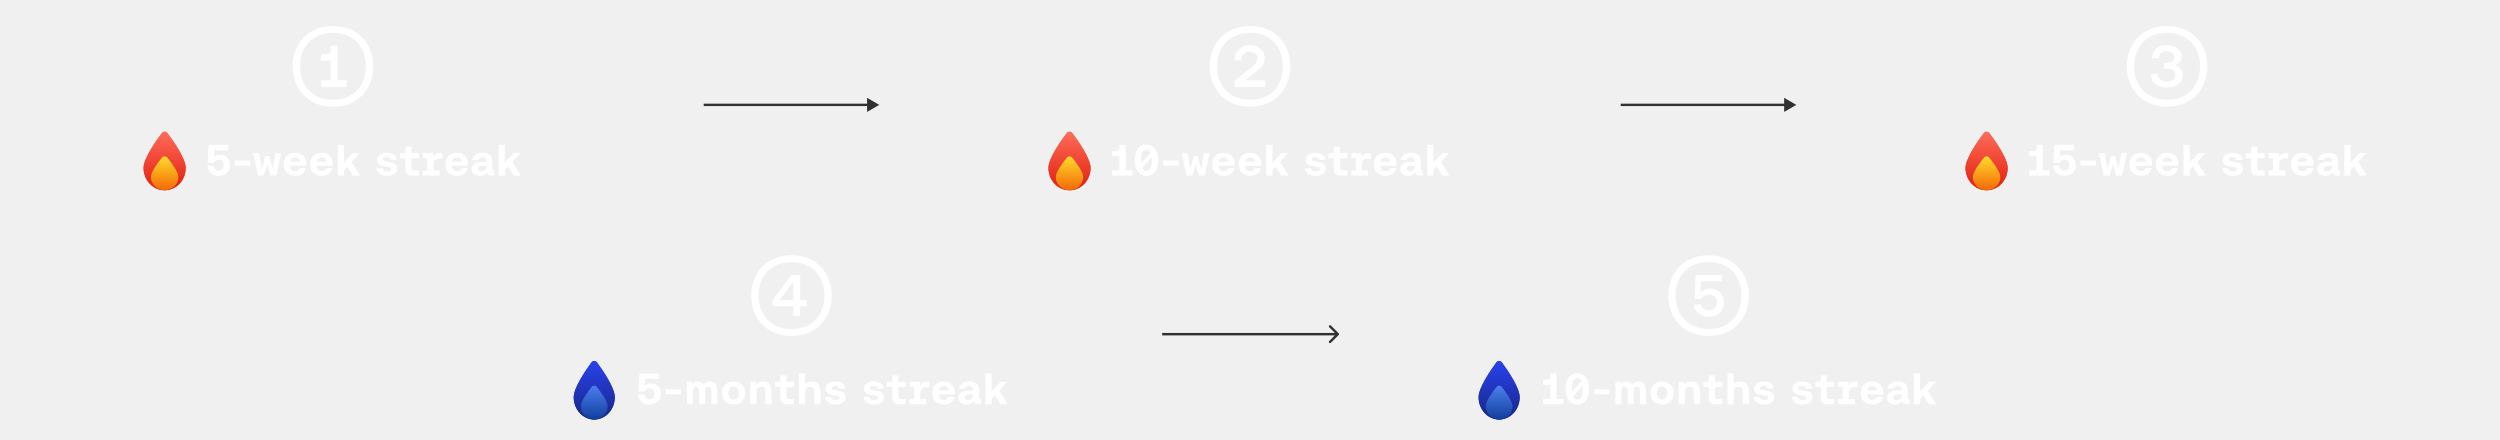
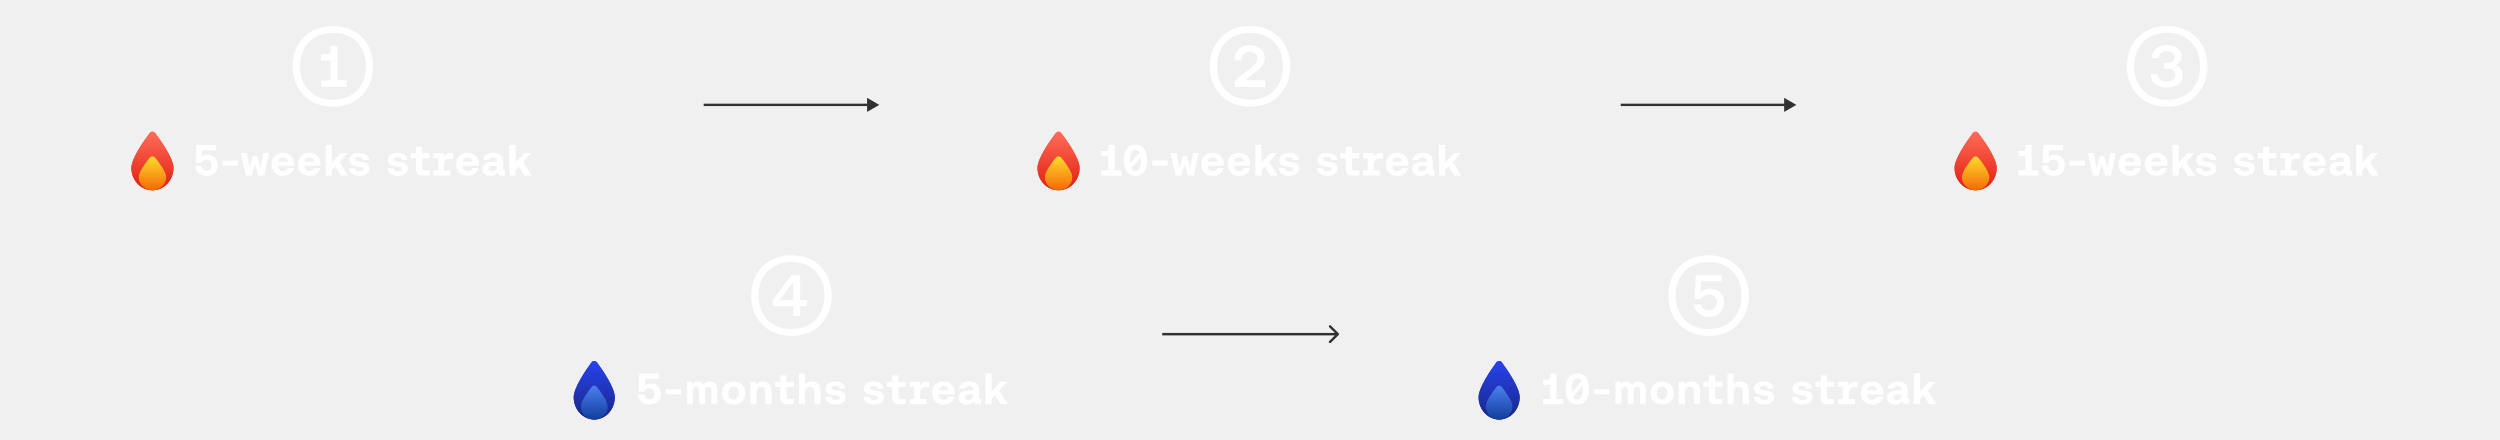
<svg xmlns="http://www.w3.org/2000/svg" width="1025" height="180" viewBox="0 0 1025 180" fill="none">
  <path d="M136.558 43.752C126.31 43.752 119.982 36.472 119.982 27.176C119.982 17.88 126.31 10.656 136.558 10.656C146.694 10.656 153.022 17.88 153.022 27.176C153.022 36.528 146.694 43.752 136.558 43.752ZM136.558 40.896C144.846 40.896 149.998 35.296 149.998 27.176C149.998 19.056 144.846 13.456 136.558 13.456C128.214 13.456 123.006 19.112 123.006 27.176C123.006 35.24 128.214 40.896 136.558 40.896ZM142.102 35.632H131.63V32.944H135.494V24.6C135.326 24.768 135.046 24.88 134.654 24.88H131.574V22.192H134.318C135.102 22.192 135.55 21.632 135.55 20.904V18.776H138.35V32.888H142.102V35.632Z" fill="white" />
-   <path d="M76.139 68.843C76.139 73.9 72.271 78 67.499 78C62.728 78 58.859 73.9 58.859 68.843C58.859 64.941 64.003 57.684 66.353 54.572C66.929 53.809 68.07 53.809 68.646 54.572C70.996 57.684 76.139 64.941 76.139 68.843Z" fill="url(#paint0_linear_3106_5105)" />
-   <path d="M76.139 68.843C76.139 73.9 72.271 78 67.499 78C62.728 78 58.859 73.9 58.859 68.843C58.859 64.941 64.003 57.684 66.353 54.572C66.929 53.809 68.07 53.809 68.646 54.572C70.996 57.684 76.139 64.941 76.139 68.843Z" fill="url(#paint1_linear_3106_5105)" />
-   <path d="M73.134 72.614C73.134 75.588 70.611 78 67.499 78C64.387 78 61.865 75.588 61.865 72.614C61.865 70.48 64.763 66.641 66.403 64.64C66.971 63.947 68.028 63.947 68.596 64.64C70.235 66.641 73.134 70.48 73.134 72.614Z" fill="url(#paint2_linear_3106_5105)" />
-   <path d="M90.207 63.414C92.673 63.414 94.329 65.16 94.329 67.734C94.329 70.632 92.223 72.108 89.685 72.108C86.841 72.108 85.095 70.254 84.987 67.95H87.561C87.687 69.084 88.425 69.984 89.703 69.984C90.729 69.984 91.719 69.228 91.719 67.734C91.719 66.402 90.927 65.466 89.685 65.466C89.037 65.466 88.101 65.736 87.669 66.78H85.167L85.527 59.4H93.591V61.578H87.885L87.741 64.332C88.335 63.738 89.145 63.414 90.207 63.414ZM102.562 67.914H96.262V65.844H102.562V67.914ZM108.195 72H105.765L103.803 62.748H106.215L107.349 69.102L108.753 63.954H110.409L111.795 69.102L112.929 62.748H115.269L113.289 72H110.877L109.545 67.302L108.195 72ZM121.169 72.108C118.145 72.108 116.327 70.254 116.327 67.392C116.327 64.512 118.181 62.64 121.007 62.64C123.725 62.64 125.579 64.368 125.597 67.086C125.597 67.32 125.579 67.662 125.525 67.968H118.973V68.076C119.027 69.39 119.855 70.182 121.079 70.182C122.069 70.182 122.753 69.732 122.969 68.868H125.471C125.201 70.668 123.617 72.108 121.169 72.108ZM119.027 66.294H123.059C122.879 65.16 122.123 64.53 121.025 64.53C119.963 64.53 119.171 65.196 119.027 66.294ZM131.997 72.108C128.973 72.108 127.155 70.254 127.155 67.392C127.155 64.512 129.009 62.64 131.835 62.64C134.553 62.64 136.407 64.368 136.425 67.086C136.425 67.32 136.407 67.662 136.353 67.968H129.801V68.076C129.855 69.39 130.683 70.182 131.907 70.182C132.897 70.182 133.581 69.732 133.797 68.868H136.299C136.029 70.668 134.445 72.108 131.997 72.108ZM129.855 66.294H133.887C133.707 65.16 132.951 64.53 131.853 64.53C130.791 64.53 129.999 65.196 129.855 66.294ZM141.025 72H138.487V59.4H141.025V66.672L144.643 62.748H147.505L144.157 66.402L147.649 72H144.697L142.375 68.256L141.025 69.732V72ZM158.755 72.108C156.217 72.108 154.507 70.902 154.417 68.922H156.829C156.901 69.732 157.567 70.29 158.773 70.29C159.781 70.29 160.393 69.948 160.393 69.3C160.393 68.544 159.763 68.472 158.359 68.292C156.235 68.04 154.597 67.554 154.597 65.646C154.597 63.81 156.163 62.622 158.503 62.622C160.933 62.622 162.607 63.72 162.715 65.61H160.303C160.213 64.872 159.565 64.422 158.575 64.422C157.639 64.422 157.027 64.782 157.027 65.376C157.027 66.078 157.801 66.168 159.079 66.312C161.095 66.528 162.859 67.014 162.859 69.102C162.859 70.938 161.185 72.108 158.755 72.108ZM171.803 72H168.851C167.087 72 166.205 71.118 166.205 69.354V64.89H164.027V62.748H166.205V60.156H168.743V62.748H171.767V64.89H168.743V68.94C168.743 69.588 168.995 69.858 169.661 69.858H171.803V72ZM181.433 65.052H179.921C178.337 65.052 177.725 66.078 177.725 67.464V69.858H180.263V72H173.315V69.858H175.187V64.89H173.315V62.748H177.545L177.617 64.35C178.121 63.432 178.895 62.748 180.371 62.748H181.433V65.052ZM187.456 72.108C184.432 72.108 182.614 70.254 182.614 67.392C182.614 64.512 184.468 62.64 187.294 62.64C190.012 62.64 191.866 64.368 191.884 67.086C191.884 67.32 191.866 67.662 191.812 67.968H185.26V68.076C185.314 69.39 186.142 70.182 187.366 70.182C188.356 70.182 189.04 69.732 189.256 68.868H191.758C191.488 70.668 189.904 72.108 187.456 72.108ZM185.314 66.294H189.346C189.166 65.16 188.41 64.53 187.312 64.53C186.25 64.53 185.458 65.196 185.314 66.294ZM202.388 69.858H202.658V72H201.416C200.21 72 199.76 71.442 199.742 70.65C199.076 71.586 198.104 72.108 196.79 72.108C194.846 72.108 193.406 71.136 193.406 69.372C193.406 67.41 194.864 66.312 197.6 66.312H199.346V65.862C199.346 65.034 198.788 64.494 197.726 64.494C196.808 64.494 196.16 64.944 196.07 65.628H193.604C193.784 63.864 195.368 62.64 197.834 62.64C200.39 62.64 201.866 63.792 201.866 66.006V69.282C201.866 69.732 201.992 69.858 202.388 69.858ZM199.346 68.256V68.004H197.564C196.538 68.004 195.962 68.436 195.962 69.21C195.962 69.858 196.466 70.272 197.276 70.272C198.536 70.272 199.346 69.462 199.346 68.256ZM206.978 72H204.44V59.4H206.978V66.672L210.596 62.748H213.458L210.11 66.402L213.602 72H210.65L208.328 68.256L206.978 69.732V72Z" fill="white" />
+   <path d="M71.139 68.843C71.139 73.9 67.271 78 62.499 78C57.728 78 53.859 73.9 53.859 68.843C53.859 64.941 59.003 57.684 61.353 54.572C61.929 53.809 63.07 53.809 63.646 54.572C65.996 57.684 71.139 64.941 71.139 68.843Z" fill="url(#paint0_linear_3106_5105)" />
+   <path d="M71.139 68.843C71.139 73.9 67.271 78 62.499 78C57.728 78 53.859 73.9 53.859 68.843C53.859 64.941 59.003 57.684 61.353 54.572C61.929 53.809 63.07 53.809 63.646 54.572C65.996 57.684 71.139 64.941 71.139 68.843Z" fill="url(#paint1_linear_3106_5105)" />
+   <path d="M68.134 72.614C68.134 75.588 65.611 78 62.499 78C59.387 78 56.865 75.588 56.865 72.614C56.865 70.48 59.763 66.641 61.403 64.64C61.971 63.947 63.028 63.947 63.596 64.64C65.235 66.641 68.134 70.48 68.134 72.614Z" fill="url(#paint2_linear_3106_5105)" />
+   <path d="M85.207 63.414C87.673 63.414 89.329 65.16 89.329 67.734C89.329 70.632 87.223 72.108 84.685 72.108C81.841 72.108 80.095 70.254 79.987 67.95H82.561C82.687 69.084 83.425 69.984 84.703 69.984C85.729 69.984 86.719 69.228 86.719 67.734C86.719 66.402 85.927 65.466 84.685 65.466C84.037 65.466 83.101 65.736 82.669 66.78H80.167L80.527 59.4H88.591V61.578H82.885L82.741 64.332C83.335 63.738 84.145 63.414 85.207 63.414ZM97.562 67.914H91.262V65.844H97.562V67.914ZM103.195 72H100.765L98.803 62.748H101.215L102.349 69.102L103.753 63.954H105.409L106.795 69.102L107.929 62.748H110.269L108.289 72H105.877L104.545 67.302L103.195 72ZM116.169 72.108C113.145 72.108 111.327 70.254 111.327 67.392C111.327 64.512 113.181 62.64 116.007 62.64C118.725 62.64 120.579 64.368 120.597 67.086C120.597 67.32 120.579 67.662 120.525 67.968H113.973V68.076C114.027 69.39 114.855 70.182 116.079 70.182C117.069 70.182 117.753 69.732 117.969 68.868H120.471C120.201 70.668 118.617 72.108 116.169 72.108ZM114.027 66.294H118.059C117.879 65.16 117.123 64.53 116.025 64.53C114.963 64.53 114.171 65.196 114.027 66.294ZM126.997 72.108C123.973 72.108 122.155 70.254 122.155 67.392C122.155 64.512 124.009 62.64 126.835 62.64C129.553 62.64 131.407 64.368 131.425 67.086C131.425 67.32 131.407 67.662 131.353 67.968H124.801V68.076C124.855 69.39 125.683 70.182 126.907 70.182C127.897 70.182 128.581 69.732 128.797 68.868H131.299C131.029 70.668 129.445 72.108 126.997 72.108ZM124.855 66.294H128.887C128.707 65.16 127.951 64.53 126.853 64.53C125.791 64.53 124.999 65.196 124.855 66.294ZM136.025 72H133.487V59.4H136.025V66.672L139.643 62.748H142.505L139.157 66.402L142.649 72H139.697L137.375 68.256L136.025 69.732V72ZM147.409 72.108C144.871 72.108 143.161 70.902 143.071 68.922H145.483C145.555 69.732 146.221 70.29 147.427 70.29C148.435 70.29 149.047 69.948 149.047 69.3C149.047 68.544 148.417 68.472 147.013 68.292C144.889 68.04 143.251 67.554 143.251 65.646C143.251 63.81 144.817 62.622 147.157 62.622C149.587 62.622 151.261 63.72 151.369 65.61H148.957C148.867 64.872 148.219 64.422 147.229 64.422C146.293 64.422 145.681 64.782 145.681 65.376C145.681 66.078 146.455 66.168 147.733 66.312C149.749 66.528 151.513 67.014 151.513 69.102C151.513 70.938 149.839 72.108 147.409 72.108ZM163.142 72.108C160.604 72.108 158.894 70.902 158.804 68.922H161.216C161.288 69.732 161.954 70.29 163.16 70.29C164.168 70.29 164.78 69.948 164.78 69.3C164.78 68.544 164.15 68.472 162.746 68.292C160.622 68.04 158.984 67.554 158.984 65.646C158.984 63.81 160.55 62.622 162.89 62.622C165.32 62.622 166.994 63.72 167.102 65.61H164.69C164.6 64.872 163.952 64.422 162.962 64.422C162.026 64.422 161.414 64.782 161.414 65.376C161.414 66.078 162.188 66.168 163.466 66.312C165.482 66.528 167.246 67.014 167.246 69.102C167.246 70.938 165.572 72.108 163.142 72.108ZM176.189 72H173.237C171.473 72 170.591 71.118 170.591 69.354V64.89H168.413V62.748H170.591V60.156H173.129V62.748H176.153V64.89H173.129V68.94C173.129 69.588 173.381 69.858 174.047 69.858H176.189V72ZM185.819 65.052H184.307C182.723 65.052 182.111 66.078 182.111 67.464V69.858H184.649V72H177.701V69.858H179.573V64.89H177.701V62.748H181.931L182.003 64.35C182.507 63.432 183.281 62.748 184.757 62.748H185.819V65.052ZM191.843 72.108C188.819 72.108 187.001 70.254 187.001 67.392C187.001 64.512 188.855 62.64 191.681 62.64C194.399 62.64 196.253 64.368 196.271 67.086C196.271 67.32 196.253 67.662 196.199 67.968H189.647V68.076C189.701 69.39 190.529 70.182 191.753 70.182C192.743 70.182 193.427 69.732 193.643 68.868H196.145C195.875 70.668 194.291 72.108 191.843 72.108ZM189.701 66.294H193.733C193.553 65.16 192.797 64.53 191.699 64.53C190.637 64.53 189.845 65.196 189.701 66.294ZM206.775 69.858H207.045V72H205.803C204.597 72 204.147 71.442 204.129 70.65C203.463 71.586 202.491 72.108 201.177 72.108C199.233 72.108 197.793 71.136 197.793 69.372C197.793 67.41 199.251 66.312 201.987 66.312H203.733V65.862C203.733 65.034 203.175 64.494 202.113 64.494C201.195 64.494 200.547 64.944 200.457 65.628H197.991C198.171 63.864 199.755 62.64 202.221 62.64C204.777 62.64 206.253 63.792 206.253 66.006V69.282C206.253 69.732 206.379 69.858 206.775 69.858ZM203.733 68.256V68.004H201.951C200.925 68.004 200.349 68.436 200.349 69.21C200.349 69.858 200.853 70.272 201.663 70.272C202.923 70.272 203.733 69.462 203.733 68.256ZM211.365 72H208.827V59.4H211.365V66.672L214.983 62.748H217.845L214.497 66.402L217.989 72H215.037L212.715 68.256L211.365 69.732V72Z" fill="white" />
  <path d="M360.5 43L355.5 40.113V45.887L360.5 43ZM288.5 43.5L356 43.5V42.5L288.5 42.5V43.5Z" fill="#313131" />
  <path d="M512.558 43.752C502.31 43.752 495.982 36.472 495.982 27.176C495.982 17.88 502.31 10.656 512.558 10.656C522.694 10.656 529.022 17.88 529.022 27.176C529.022 36.528 522.694 43.752 512.558 43.752ZM512.558 40.896C520.846 40.896 525.998 35.296 525.998 27.176C525.998 19.056 520.846 13.456 512.558 13.456C504.214 13.456 499.006 19.112 499.006 27.176C499.006 35.24 504.214 40.896 512.558 40.896ZM518.718 35.632H506.174V33.112L513.006 27.736C514.238 26.784 515.526 25.552 515.526 23.928C515.526 22.304 514.126 21.184 512.39 21.184C510.43 21.184 509.086 22.416 509.086 24.544V24.712H506.174V24.376C506.174 20.848 508.918 18.496 512.334 18.496C515.974 18.496 518.55 20.68 518.55 23.872C518.55 26.56 516.646 28.072 515.246 29.192L510.542 32.944H518.718V35.632Z" fill="white" />
-   <path d="M447.139 68.843C447.139 73.9 443.271 78 438.499 78C433.728 78 429.859 73.9 429.859 68.843C429.859 64.941 435.003 57.684 437.353 54.572C437.929 53.809 439.07 53.809 439.646 54.572C441.996 57.684 447.139 64.941 447.139 68.843Z" fill="url(#paint3_linear_3106_5105)" />
-   <path d="M447.139 68.843C447.139 73.9 443.271 78 438.499 78C433.728 78 429.859 73.9 429.859 68.843C429.859 64.941 435.003 57.684 437.353 54.572C437.929 53.809 439.07 53.809 439.646 54.572C441.996 57.684 447.139 64.941 447.139 68.843Z" fill="url(#paint4_linear_3106_5105)" />
-   <path d="M444.134 72.614C444.134 75.588 441.611 78 438.499 78C435.387 78 432.865 75.588 432.865 72.614C432.865 70.48 435.763 66.641 437.403 64.64C437.971 63.947 439.028 63.947 439.596 64.64C441.235 66.641 444.134 70.48 444.134 72.614Z" fill="url(#paint5_linear_3106_5105)" />
-   <path d="M461.513 59.4V69.804H464.303V72H455.951V69.804H458.939V63.972C458.759 64.026 458.543 64.044 458.327 64.044H456.005V61.902H458.039C458.669 61.902 458.975 61.308 458.975 60.624V59.4H461.513ZM470.058 59.292C473.028 59.292 474.828 61.632 474.828 65.412V65.988C474.828 69.876 473.028 72.108 470.058 72.108C467.088 72.108 465.288 69.876 465.288 65.988V65.412C465.288 61.632 467.088 59.292 470.058 59.292ZM467.826 65.502V65.898C467.826 66.258 467.844 66.618 467.862 66.924L471.804 62.514C471.426 61.722 470.85 61.326 470.058 61.326C468.564 61.326 467.826 62.748 467.826 65.502ZM472.29 65.898V65.502C472.29 65.142 472.272 64.8 472.254 64.476L468.33 68.904C468.708 69.66 469.284 70.056 470.058 70.056C471.552 70.056 472.29 68.652 472.29 65.898ZM483.247 67.914H476.947V65.844H483.247V67.914ZM488.88 72H486.45L484.488 62.748H486.9L488.034 69.102L489.438 63.954H491.094L492.48 69.102L493.614 62.748H495.954L493.974 72H491.562L490.23 67.302L488.88 72ZM501.854 72.108C498.83 72.108 497.012 70.254 497.012 67.392C497.012 64.512 498.866 62.64 501.692 62.64C504.41 62.64 506.264 64.368 506.282 67.086C506.282 67.32 506.264 67.662 506.21 67.968H499.658V68.076C499.712 69.39 500.54 70.182 501.764 70.182C502.754 70.182 503.438 69.732 503.654 68.868H506.156C505.886 70.668 504.302 72.108 501.854 72.108ZM499.712 66.294H503.744C503.564 65.16 502.808 64.53 501.71 64.53C500.648 64.53 499.856 65.196 499.712 66.294ZM512.682 72.108C509.658 72.108 507.84 70.254 507.84 67.392C507.84 64.512 509.694 62.64 512.52 62.64C515.238 62.64 517.092 64.368 517.11 67.086C517.11 67.32 517.092 67.662 517.038 67.968H510.486V68.076C510.54 69.39 511.368 70.182 512.592 70.182C513.582 70.182 514.266 69.732 514.482 68.868H516.984C516.714 70.668 515.13 72.108 512.682 72.108ZM510.54 66.294H514.572C514.392 65.16 513.636 64.53 512.538 64.53C511.476 64.53 510.684 65.196 510.54 66.294ZM521.711 72H519.173V59.4H521.711V66.672L525.329 62.748H528.191L524.843 66.402L528.335 72H525.383L523.061 68.256L521.711 69.732V72ZM539.44 72.108C536.902 72.108 535.192 70.902 535.102 68.922H537.514C537.586 69.732 538.252 70.29 539.458 70.29C540.466 70.29 541.078 69.948 541.078 69.3C541.078 68.544 540.448 68.472 539.044 68.292C536.92 68.04 535.282 67.554 535.282 65.646C535.282 63.81 536.848 62.622 539.188 62.622C541.618 62.622 543.292 63.72 543.4 65.61H540.988C540.898 64.872 540.25 64.422 539.26 64.422C538.324 64.422 537.712 64.782 537.712 65.376C537.712 66.078 538.486 66.168 539.764 66.312C541.78 66.528 543.544 67.014 543.544 69.102C543.544 70.938 541.87 72.108 539.44 72.108ZM552.488 72H549.536C547.772 72 546.89 71.118 546.89 69.354V64.89H544.712V62.748H546.89V60.156H549.428V62.748H552.452V64.89H549.428V68.94C549.428 69.588 549.68 69.858 550.346 69.858H552.488V72ZM562.118 65.052H560.606C559.022 65.052 558.41 66.078 558.41 67.464V69.858H560.948V72H554V69.858H555.872V64.89H554V62.748H558.23L558.302 64.35C558.806 63.432 559.58 62.748 561.056 62.748H562.118V65.052ZM568.141 72.108C565.117 72.108 563.299 70.254 563.299 67.392C563.299 64.512 565.153 62.64 567.979 62.64C570.697 62.64 572.551 64.368 572.569 67.086C572.569 67.32 572.551 67.662 572.497 67.968H565.945V68.076C565.999 69.39 566.827 70.182 568.051 70.182C569.041 70.182 569.725 69.732 569.941 68.868H572.443C572.173 70.668 570.589 72.108 568.141 72.108ZM565.999 66.294H570.031C569.851 65.16 569.095 64.53 567.997 64.53C566.935 64.53 566.143 65.196 565.999 66.294ZM583.074 69.858H583.344V72H582.102C580.896 72 580.446 71.442 580.428 70.65C579.762 71.586 578.79 72.108 577.476 72.108C575.532 72.108 574.092 71.136 574.092 69.372C574.092 67.41 575.55 66.312 578.286 66.312H580.032V65.862C580.032 65.034 579.474 64.494 578.412 64.494C577.494 64.494 576.846 64.944 576.756 65.628H574.29C574.47 63.864 576.054 62.64 578.52 62.64C581.076 62.64 582.552 63.792 582.552 66.006V69.282C582.552 69.732 582.678 69.858 583.074 69.858ZM580.032 68.256V68.004H578.25C577.224 68.004 576.648 68.436 576.648 69.21C576.648 69.858 577.152 70.272 577.962 70.272C579.222 70.272 580.032 69.462 580.032 68.256ZM587.664 72H585.126V59.4H587.664V66.672L591.282 62.748H594.144L590.796 66.402L594.288 72H591.336L589.014 68.256L587.664 69.732V72Z" fill="white" />
+   <path d="M442.639 68.843C442.639 73.9 438.771 78 433.999 78C429.228 78 425.359 73.9 425.359 68.843C425.359 64.941 430.503 57.684 432.853 54.572C433.429 53.809 434.57 53.809 435.146 54.572C437.496 57.684 442.639 64.941 442.639 68.843Z" fill="url(#paint3_linear_3106_5105)" />
+   <path d="M442.639 68.843C442.639 73.9 438.771 78 433.999 78C429.228 78 425.359 73.9 425.359 68.843C425.359 64.941 430.503 57.684 432.853 54.572C433.429 53.809 434.57 53.809 435.146 54.572C437.496 57.684 442.639 64.941 442.639 68.843Z" fill="url(#paint4_linear_3106_5105)" />
+   <path d="M439.634 72.614C439.634 75.588 437.111 78 433.999 78C430.887 78 428.365 75.588 428.365 72.614C428.365 70.48 431.263 66.641 432.903 64.64C433.471 63.947 434.528 63.947 435.096 64.64C436.735 66.641 439.634 70.48 439.634 72.614Z" fill="url(#paint5_linear_3106_5105)" />
+   <path d="M457.013 59.4V69.804H459.803V72H451.451V69.804H454.439V63.972C454.259 64.026 454.043 64.044 453.827 64.044H451.505V61.902H453.539C454.169 61.902 454.475 61.308 454.475 60.624V59.4H457.013ZM465.558 59.292C468.528 59.292 470.328 61.632 470.328 65.412V65.988C470.328 69.876 468.528 72.108 465.558 72.108C462.588 72.108 460.788 69.876 460.788 65.988V65.412C460.788 61.632 462.588 59.292 465.558 59.292ZM463.326 65.502V65.898C463.326 66.258 463.344 66.618 463.362 66.924L467.304 62.514C466.926 61.722 466.35 61.326 465.558 61.326C464.064 61.326 463.326 62.748 463.326 65.502ZM467.79 65.898V65.502C467.79 65.142 467.772 64.8 467.754 64.476L463.83 68.904C464.208 69.66 464.784 70.056 465.558 70.056C467.052 70.056 467.79 68.652 467.79 65.898ZM478.747 67.914H472.447V65.844H478.747V67.914ZM484.38 72H481.95L479.988 62.748H482.4L483.534 69.102L484.938 63.954H486.594L487.98 69.102L489.114 62.748H491.454L489.474 72H487.062L485.73 67.302L484.38 72ZM497.354 72.108C494.33 72.108 492.512 70.254 492.512 67.392C492.512 64.512 494.366 62.64 497.192 62.64C499.91 62.64 501.764 64.368 501.782 67.086C501.782 67.32 501.764 67.662 501.71 67.968H495.158V68.076C495.212 69.39 496.04 70.182 497.264 70.182C498.254 70.182 498.938 69.732 499.154 68.868H501.656C501.386 70.668 499.802 72.108 497.354 72.108ZM495.212 66.294H499.244C499.064 65.16 498.308 64.53 497.21 64.53C496.148 64.53 495.356 65.196 495.212 66.294ZM508.182 72.108C505.158 72.108 503.34 70.254 503.34 67.392C503.34 64.512 505.194 62.64 508.02 62.64C510.738 62.64 512.592 64.368 512.61 67.086C512.61 67.32 512.592 67.662 512.538 67.968H505.986V68.076C506.04 69.39 506.868 70.182 508.092 70.182C509.082 70.182 509.766 69.732 509.982 68.868H512.484C512.214 70.668 510.63 72.108 508.182 72.108ZM506.04 66.294H510.072C509.892 65.16 509.136 64.53 508.038 64.53C506.976 64.53 506.184 65.196 506.04 66.294ZM517.211 72H514.673V59.4H517.211V66.672L520.829 62.748H523.691L520.343 66.402L523.835 72H520.883L518.561 68.256L517.211 69.732V72ZM528.595 72.108C526.057 72.108 524.347 70.902 524.257 68.922H526.669C526.741 69.732 527.407 70.29 528.613 70.29C529.621 70.29 530.233 69.948 530.233 69.3C530.233 68.544 529.603 68.472 528.199 68.292C526.075 68.04 524.437 67.554 524.437 65.646C524.437 63.81 526.003 62.622 528.343 62.622C530.773 62.622 532.447 63.72 532.555 65.61H530.143C530.053 64.872 529.405 64.422 528.415 64.422C527.479 64.422 526.867 64.782 526.867 65.376C526.867 66.078 527.641 66.168 528.919 66.312C530.935 66.528 532.699 67.014 532.699 69.102C532.699 70.938 531.025 72.108 528.595 72.108ZM544.327 72.108C541.789 72.108 540.079 70.902 539.989 68.922H542.401C542.473 69.732 543.139 70.29 544.345 70.29C545.353 70.29 545.965 69.948 545.965 69.3C545.965 68.544 545.335 68.472 543.931 68.292C541.807 68.04 540.169 67.554 540.169 65.646C540.169 63.81 541.735 62.622 544.075 62.622C546.505 62.622 548.179 63.72 548.287 65.61H545.875C545.785 64.872 545.137 64.422 544.147 64.422C543.211 64.422 542.599 64.782 542.599 65.376C542.599 66.078 543.373 66.168 544.651 66.312C546.667 66.528 548.431 67.014 548.431 69.102C548.431 70.938 546.757 72.108 544.327 72.108ZM557.375 72H554.423C552.659 72 551.777 71.118 551.777 69.354V64.89H549.599V62.748H551.777V60.156H554.315V62.748H557.339V64.89H554.315V68.94C554.315 69.588 554.567 69.858 555.233 69.858H557.375V72ZM567.005 65.052H565.493C563.909 65.052 563.297 66.078 563.297 67.464V69.858H565.835V72H558.887V69.858H560.759V64.89H558.887V62.748H563.117L563.189 64.35C563.693 63.432 564.467 62.748 565.943 62.748H567.005V65.052ZM573.028 72.108C570.004 72.108 568.186 70.254 568.186 67.392C568.186 64.512 570.04 62.64 572.866 62.64C575.584 62.64 577.438 64.368 577.456 67.086C577.456 67.32 577.438 67.662 577.384 67.968H570.832V68.076C570.886 69.39 571.714 70.182 572.938 70.182C573.928 70.182 574.612 69.732 574.828 68.868H577.33C577.06 70.668 575.476 72.108 573.028 72.108ZM570.886 66.294H574.918C574.738 65.16 573.982 64.53 572.884 64.53C571.822 64.53 571.03 65.196 570.886 66.294ZM587.96 69.858H588.23V72H586.988C585.782 72 585.332 71.442 585.314 70.65C584.648 71.586 583.676 72.108 582.362 72.108C580.418 72.108 578.978 71.136 578.978 69.372C578.978 67.41 580.436 66.312 583.172 66.312H584.918V65.862C584.918 65.034 584.36 64.494 583.298 64.494C582.38 64.494 581.732 64.944 581.642 65.628H579.176C579.356 63.864 580.94 62.64 583.406 62.64C585.962 62.64 587.438 63.792 587.438 66.006V69.282C587.438 69.732 587.564 69.858 587.96 69.858ZM584.918 68.256V68.004H583.136C582.11 68.004 581.534 68.436 581.534 69.21C581.534 69.858 582.038 70.272 582.848 70.272C584.108 70.272 584.918 69.462 584.918 68.256ZM592.55 72H590.012V59.4H592.55V66.672L596.168 62.748H599.03L595.682 66.402L599.174 72H596.222L593.9 68.256L592.55 69.732V72Z" fill="white" />
  <path d="M736.5 43L731.5 40.113V45.887L736.5 43ZM664.5 43.5L732 43.5V42.5L664.5 42.5V43.5Z" fill="#313131" />
  <path d="M888.558 43.752C878.31 43.752 871.982 36.472 871.982 27.176C871.982 17.88 878.31 10.656 888.558 10.656C898.694 10.656 905.022 17.88 905.022 27.176C905.022 36.528 898.694 43.752 888.558 43.752ZM888.558 40.896C896.846 40.896 901.998 35.296 901.998 27.176C901.998 19.056 896.846 13.456 888.558 13.456C880.214 13.456 875.006 19.112 875.006 27.176C875.006 35.24 880.214 40.896 888.558 40.896ZM888.39 35.912C884.358 35.912 881.894 33.952 881.838 30.256H884.694C884.694 32.048 886.038 33.392 888.39 33.392C890.63 33.392 891.918 32.272 891.918 30.592C891.918 29.024 890.518 28.184 888.278 28.184H887.214V25.776H888.222C890.238 25.776 891.582 24.936 891.582 23.368C891.582 22.024 890.406 21.016 888.446 21.016C886.262 21.016 885.142 22.192 885.142 23.872H882.286C882.342 20.512 884.862 18.496 888.502 18.496C892.086 18.496 894.494 20.456 894.494 23.144C894.494 24.992 893.094 26.392 891.694 26.784C893.71 27.176 894.942 28.856 894.942 30.76C894.942 33.84 892.31 35.912 888.39 35.912Z" fill="white" />
-   <path d="M823.139 68.843C823.139 73.9 819.271 78 814.499 78C809.728 78 805.859 73.9 805.859 68.843C805.859 64.941 811.003 57.684 813.353 54.572C813.929 53.809 815.07 53.809 815.646 54.572C817.996 57.684 823.139 64.941 823.139 68.843Z" fill="url(#paint6_linear_3106_5105)" />
-   <path d="M823.139 68.843C823.139 73.9 819.271 78 814.499 78C809.728 78 805.859 73.9 805.859 68.843C805.859 64.941 811.003 57.684 813.353 54.572C813.929 53.809 815.07 53.809 815.646 54.572C817.996 57.684 823.139 64.941 823.139 68.843Z" fill="url(#paint7_linear_3106_5105)" />
-   <path d="M820.134 72.614C820.134 75.588 817.611 78 814.499 78C811.387 78 808.865 75.588 808.865 72.614C808.865 70.48 811.763 66.641 813.403 64.64C813.971 63.947 815.028 63.947 815.596 64.64C817.235 66.641 820.134 70.48 820.134 72.614Z" fill="url(#paint8_linear_3106_5105)" />
-   <path d="M837.513 59.4V69.804H840.303V72H831.951V69.804H834.939V63.972C834.759 64.026 834.543 64.044 834.327 64.044H832.005V61.902H834.039C834.669 61.902 834.975 61.308 834.975 60.624V59.4H837.513ZM846.945 63.414C849.411 63.414 851.067 65.16 851.067 67.734C851.067 70.632 848.961 72.108 846.423 72.108C843.579 72.108 841.833 70.254 841.725 67.95H844.299C844.425 69.084 845.163 69.984 846.441 69.984C847.467 69.984 848.457 69.228 848.457 67.734C848.457 66.402 847.665 65.466 846.423 65.466C845.775 65.466 844.839 65.736 844.407 66.78H841.905L842.265 59.4H850.329V61.578H844.623L844.479 64.332C845.073 63.738 845.883 63.414 846.945 63.414ZM859.3 67.914H853V65.844H859.3V67.914ZM864.933 72H862.503L860.541 62.748H862.953L864.087 69.102L865.491 63.954H867.147L868.533 69.102L869.667 62.748H872.007L870.027 72H867.615L866.283 67.302L864.933 72ZM877.907 72.108C874.883 72.108 873.065 70.254 873.065 67.392C873.065 64.512 874.919 62.64 877.745 62.64C880.463 62.64 882.317 64.368 882.335 67.086C882.335 67.32 882.317 67.662 882.263 67.968H875.711V68.076C875.765 69.39 876.593 70.182 877.817 70.182C878.807 70.182 879.491 69.732 879.707 68.868H882.209C881.939 70.668 880.355 72.108 877.907 72.108ZM875.765 66.294H879.797C879.617 65.16 878.861 64.53 877.763 64.53C876.701 64.53 875.909 65.196 875.765 66.294ZM888.735 72.108C885.711 72.108 883.893 70.254 883.893 67.392C883.893 64.512 885.747 62.64 888.573 62.64C891.291 62.64 893.145 64.368 893.163 67.086C893.163 67.32 893.145 67.662 893.091 67.968H886.539V68.076C886.593 69.39 887.421 70.182 888.645 70.182C889.635 70.182 890.319 69.732 890.535 68.868H893.037C892.767 70.668 891.183 72.108 888.735 72.108ZM886.593 66.294H890.625C890.445 65.16 889.689 64.53 888.591 64.53C887.529 64.53 886.737 65.196 886.593 66.294ZM897.763 72H895.225V59.4H897.763V66.672L901.381 62.748H904.243L900.895 66.402L904.387 72H901.435L899.113 68.256L897.763 69.732V72ZM915.493 72.108C912.955 72.108 911.245 70.902 911.155 68.922H913.567C913.639 69.732 914.305 70.29 915.511 70.29C916.519 70.29 917.131 69.948 917.131 69.3C917.131 68.544 916.501 68.472 915.097 68.292C912.973 68.04 911.335 67.554 911.335 65.646C911.335 63.81 912.901 62.622 915.241 62.622C917.671 62.622 919.345 63.72 919.453 65.61H917.041C916.951 64.872 916.303 64.422 915.313 64.422C914.377 64.422 913.765 64.782 913.765 65.376C913.765 66.078 914.539 66.168 915.817 66.312C917.833 66.528 919.597 67.014 919.597 69.102C919.597 70.938 917.923 72.108 915.493 72.108ZM928.541 72H925.589C923.825 72 922.943 71.118 922.943 69.354V64.89H920.765V62.748H922.943V60.156H925.481V62.748H928.505V64.89H925.481V68.94C925.481 69.588 925.733 69.858 926.399 69.858H928.541V72ZM938.171 65.052H936.659C935.075 65.052 934.463 66.078 934.463 67.464V69.858H937.001V72H930.053V69.858H931.925V64.89H930.053V62.748H934.283L934.355 64.35C934.859 63.432 935.633 62.748 937.109 62.748H938.171V65.052ZM944.194 72.108C941.17 72.108 939.352 70.254 939.352 67.392C939.352 64.512 941.206 62.64 944.032 62.64C946.75 62.64 948.604 64.368 948.622 67.086C948.622 67.32 948.604 67.662 948.55 67.968H941.998V68.076C942.052 69.39 942.88 70.182 944.104 70.182C945.094 70.182 945.778 69.732 945.994 68.868H948.496C948.226 70.668 946.642 72.108 944.194 72.108ZM942.052 66.294H946.084C945.904 65.16 945.148 64.53 944.05 64.53C942.988 64.53 942.196 65.196 942.052 66.294ZM959.126 69.858H959.396V72H958.154C956.948 72 956.498 71.442 956.48 70.65C955.814 71.586 954.842 72.108 953.528 72.108C951.584 72.108 950.144 71.136 950.144 69.372C950.144 67.41 951.602 66.312 954.338 66.312H956.084V65.862C956.084 65.034 955.526 64.494 954.464 64.494C953.546 64.494 952.898 64.944 952.808 65.628H950.342C950.522 63.864 952.106 62.64 954.572 62.64C957.128 62.64 958.604 63.792 958.604 66.006V69.282C958.604 69.732 958.73 69.858 959.126 69.858ZM956.084 68.256V68.004H954.302C953.276 68.004 952.7 68.436 952.7 69.21C952.7 69.858 953.204 70.272 954.014 70.272C955.274 70.272 956.084 69.462 956.084 68.256ZM963.716 72H961.178V59.4H963.716V66.672L967.334 62.748H970.196L966.848 66.402L970.34 72H967.388L965.066 68.256L963.716 69.732V72Z" fill="white" />
+   <path d="M818.639 68.843C818.639 73.9 814.771 78 809.999 78C805.228 78 801.359 73.9 801.359 68.843C801.359 64.941 806.503 57.684 808.853 54.572C809.429 53.809 810.57 53.809 811.146 54.572C813.496 57.684 818.639 64.941 818.639 68.843Z" fill="url(#paint6_linear_3106_5105)" />
+   <path d="M818.639 68.843C818.639 73.9 814.771 78 809.999 78C805.228 78 801.359 73.9 801.359 68.843C801.359 64.941 806.503 57.684 808.853 54.572C809.429 53.809 810.57 53.809 811.146 54.572C813.496 57.684 818.639 64.941 818.639 68.843Z" fill="url(#paint7_linear_3106_5105)" />
+   <path d="M815.634 72.614C815.634 75.588 813.111 78 809.999 78C806.887 78 804.365 75.588 804.365 72.614C804.365 70.48 807.263 66.641 808.903 64.64C809.471 63.947 810.528 63.947 811.096 64.64C812.735 66.641 815.634 70.48 815.634 72.614Z" fill="url(#paint8_linear_3106_5105)" />
+   <path d="M833.013 59.4V69.804H835.803V72H827.451V69.804H830.439V63.972C830.259 64.026 830.043 64.044 829.827 64.044H827.505V61.902H829.539C830.169 61.902 830.475 61.308 830.475 60.624V59.4H833.013ZM842.445 63.414C844.911 63.414 846.567 65.16 846.567 67.734C846.567 70.632 844.461 72.108 841.923 72.108C839.079 72.108 837.333 70.254 837.225 67.95H839.799C839.925 69.084 840.663 69.984 841.941 69.984C842.967 69.984 843.957 69.228 843.957 67.734C843.957 66.402 843.165 65.466 841.923 65.466C841.275 65.466 840.339 65.736 839.907 66.78H837.405L837.765 59.4H845.829V61.578H840.123L839.979 64.332C840.573 63.738 841.383 63.414 842.445 63.414ZM854.8 67.914H848.5V65.844H854.8V67.914ZM860.433 72H858.003L856.041 62.748H858.453L859.587 69.102L860.991 63.954H862.647L864.033 69.102L865.167 62.748H867.507L865.527 72H863.115L861.783 67.302L860.433 72ZM873.407 72.108C870.383 72.108 868.565 70.254 868.565 67.392C868.565 64.512 870.419 62.64 873.245 62.64C875.963 62.64 877.817 64.368 877.835 67.086C877.835 67.32 877.817 67.662 877.763 67.968H871.211V68.076C871.265 69.39 872.093 70.182 873.317 70.182C874.307 70.182 874.991 69.732 875.207 68.868H877.709C877.439 70.668 875.855 72.108 873.407 72.108ZM871.265 66.294H875.297C875.117 65.16 874.361 64.53 873.263 64.53C872.201 64.53 871.409 65.196 871.265 66.294ZM884.235 72.108C881.211 72.108 879.393 70.254 879.393 67.392C879.393 64.512 881.247 62.64 884.073 62.64C886.791 62.64 888.645 64.368 888.663 67.086C888.663 67.32 888.645 67.662 888.591 67.968H882.039V68.076C882.093 69.39 882.921 70.182 884.145 70.182C885.135 70.182 885.819 69.732 886.035 68.868H888.537C888.267 70.668 886.683 72.108 884.235 72.108ZM882.093 66.294H886.125C885.945 65.16 885.189 64.53 884.091 64.53C883.029 64.53 882.237 65.196 882.093 66.294ZM893.263 72H890.725V59.4H893.263V66.672L896.881 62.748H899.743L896.395 66.402L899.887 72H896.935L894.613 68.256L893.263 69.732V72ZM904.647 72.108C902.109 72.108 900.399 70.902 900.309 68.922H902.721C902.793 69.732 903.459 70.29 904.665 70.29C905.673 70.29 906.285 69.948 906.285 69.3C906.285 68.544 905.655 68.472 904.251 68.292C902.127 68.04 900.489 67.554 900.489 65.646C900.489 63.81 902.055 62.622 904.395 62.622C906.825 62.622 908.499 63.72 908.607 65.61H906.195C906.105 64.872 905.457 64.422 904.467 64.422C903.531 64.422 902.919 64.782 902.919 65.376C902.919 66.078 903.693 66.168 904.971 66.312C906.987 66.528 908.751 67.014 908.751 69.102C908.751 70.938 907.077 72.108 904.647 72.108ZM920.38 72.108C917.842 72.108 916.132 70.902 916.042 68.922H918.454C918.526 69.732 919.192 70.29 920.398 70.29C921.406 70.29 922.018 69.948 922.018 69.3C922.018 68.544 921.388 68.472 919.984 68.292C917.86 68.04 916.222 67.554 916.222 65.646C916.222 63.81 917.788 62.622 920.128 62.622C922.558 62.622 924.232 63.72 924.34 65.61H921.928C921.838 64.872 921.19 64.422 920.2 64.422C919.264 64.422 918.652 64.782 918.652 65.376C918.652 66.078 919.426 66.168 920.704 66.312C922.72 66.528 924.484 67.014 924.484 69.102C924.484 70.938 922.81 72.108 920.38 72.108ZM933.428 72H930.476C928.712 72 927.83 71.118 927.83 69.354V64.89H925.652V62.748H927.83V60.156H930.368V62.748H933.392V64.89H930.368V68.94C930.368 69.588 930.62 69.858 931.286 69.858H933.428V72ZM943.058 65.052H941.546C939.962 65.052 939.35 66.078 939.35 67.464V69.858H941.888V72H934.94V69.858H936.812V64.89H934.94V62.748H939.17L939.242 64.35C939.746 63.432 940.52 62.748 941.996 62.748H943.058V65.052ZM949.081 72.108C946.057 72.108 944.239 70.254 944.239 67.392C944.239 64.512 946.093 62.64 948.919 62.64C951.637 62.64 953.491 64.368 953.509 67.086C953.509 67.32 953.491 67.662 953.437 67.968H946.885V68.076C946.939 69.39 947.767 70.182 948.991 70.182C949.981 70.182 950.665 69.732 950.881 68.868H953.383C953.113 70.668 951.529 72.108 949.081 72.108ZM946.939 66.294H950.971C950.791 65.16 950.035 64.53 948.937 64.53C947.875 64.53 947.083 65.196 946.939 66.294ZM964.013 69.858H964.283V72H963.041C961.835 72 961.385 71.442 961.367 70.65C960.701 71.586 959.729 72.108 958.415 72.108C956.471 72.108 955.031 71.136 955.031 69.372C955.031 67.41 956.489 66.312 959.225 66.312H960.971V65.862C960.971 65.034 960.413 64.494 959.351 64.494C958.433 64.494 957.785 64.944 957.695 65.628H955.229C955.409 63.864 956.993 62.64 959.459 62.64C962.015 62.64 963.491 63.792 963.491 66.006V69.282C963.491 69.732 963.617 69.858 964.013 69.858ZM960.971 68.256V68.004H959.189C958.163 68.004 957.587 68.436 957.587 69.21C957.587 69.858 958.091 70.272 958.901 70.272C960.161 70.272 960.971 69.462 960.971 68.256ZM968.603 72H966.065V59.4H968.603V66.672L972.221 62.748H975.083L971.735 66.402L975.227 72H972.275L969.953 68.256L968.603 69.732V72Z" fill="white" />
  <path d="M324.558 137.752C314.31 137.752 307.982 130.472 307.982 121.176C307.982 111.88 314.31 104.656 324.558 104.656C334.694 104.656 341.022 111.88 341.022 121.176C341.022 130.528 334.694 137.752 324.558 137.752ZM324.558 134.896C332.846 134.896 337.998 129.296 337.998 121.176C337.998 113.056 332.846 107.456 324.558 107.456C316.214 107.456 311.006 113.112 311.006 121.176C311.006 129.24 316.214 134.896 324.558 134.896ZM328.086 129.632H325.23V125.544H316.774V122.968L324.502 112.776H328.086V123.024H330.774V125.544H328.086V129.632ZM325.23 115.576L319.63 123.024H325.23V115.576Z" fill="white" />
  <path d="M252.068 162.843C252.068 167.9 248.296 172 243.643 172C238.99 172 235.219 167.9 235.219 162.843C235.219 158.941 240.234 151.684 242.525 148.572C243.087 147.809 244.199 147.809 244.761 148.572C247.053 151.684 252.068 158.941 252.068 162.843Z" fill="url(#paint9_linear_3106_5105)" />
  <path d="M252.068 162.843C252.068 167.9 248.296 172 243.643 172C238.99 172 235.219 167.9 235.219 162.843C235.219 158.941 240.234 151.684 242.525 148.572C243.087 147.809 244.199 147.809 244.761 148.572C247.053 151.684 252.068 158.941 252.068 162.843Z" fill="url(#paint10_linear_3106_5105)" />
  <path d="M249.137 166.614C249.137 169.588 246.678 172 243.643 172C240.609 172 238.149 169.588 238.149 166.614C238.149 164.48 240.976 160.641 242.574 158.64C243.128 157.947 244.159 157.947 244.712 158.64C246.311 160.641 249.137 164.48 249.137 166.614Z" fill="url(#paint11_linear_3106_5105)" />
  <path d="M266.847 157.176C269.313 157.176 270.969 158.922 270.969 161.496C270.969 164.394 268.863 165.87 266.325 165.87C263.481 165.87 261.735 164.016 261.627 161.712H264.201C264.327 162.846 265.065 163.746 266.343 163.746C267.369 163.746 268.359 162.99 268.359 161.496C268.359 160.164 267.567 159.228 266.325 159.228C265.677 159.228 264.741 159.498 264.309 160.542H261.807L262.167 153.162H270.231V155.34H264.525L264.381 158.094C264.975 157.5 265.785 157.176 266.847 157.176ZM279.202 161.676H272.902V159.606H279.202V161.676ZM291.037 156.384C292.963 156.384 294.115 157.644 294.115 159.822V165.762H291.685V160.164C291.685 159.246 291.307 158.58 290.443 158.58C289.579 158.58 289.111 159.264 289.111 160.182V165.762H286.663V160.164C286.663 159.318 286.393 158.58 285.403 158.58C284.539 158.58 284.089 159.246 284.089 160.164V165.762H281.659V156.51H283.711L283.837 157.41C284.377 156.744 285.169 156.384 286.087 156.384C287.131 156.384 288.013 156.87 288.463 157.716C289.057 156.87 289.921 156.384 291.037 156.384ZM300.778 165.87C297.934 165.87 296.026 163.98 296.026 161.136C296.026 158.292 297.934 156.402 300.778 156.402C303.64 156.402 305.548 158.292 305.548 161.136C305.548 163.98 303.64 165.87 300.778 165.87ZM300.778 163.8C302.11 163.8 302.956 162.702 302.956 161.136C302.956 159.57 302.11 158.472 300.778 158.472C299.464 158.472 298.618 159.588 298.618 161.136C298.618 162.684 299.464 163.8 300.778 163.8ZM312.752 156.402C314.696 156.402 316.352 157.446 316.352 160.56V165.762H313.814V160.848C313.814 159.39 313.292 158.58 312.05 158.58C310.826 158.58 310.142 159.408 310.142 160.992V165.762H307.604V156.51H309.818L310.052 157.644C310.61 156.924 311.402 156.402 312.752 156.402ZM325.539 165.762H322.587C320.823 165.762 319.941 164.88 319.941 163.116V158.652H317.763V156.51H319.941V153.918H322.479V156.51H325.503V158.652H322.479V162.702C322.479 163.35 322.731 163.62 323.397 163.62H325.539V165.762ZM332.757 156.402C334.827 156.402 336.411 157.572 336.411 160.56V165.762H333.873V160.794C333.873 159.48 333.369 158.58 332.091 158.58C330.849 158.58 330.111 159.462 330.111 160.938V165.762H327.573V153.162H330.111V157.572C330.723 156.852 331.551 156.402 332.757 156.402ZM342.62 165.87C340.082 165.87 338.372 164.664 338.282 162.684H340.694C340.766 163.494 341.432 164.052 342.638 164.052C343.646 164.052 344.258 163.71 344.258 163.062C344.258 162.306 343.628 162.234 342.224 162.054C340.1 161.802 338.462 161.316 338.462 159.408C338.462 157.572 340.028 156.384 342.368 156.384C344.798 156.384 346.472 157.482 346.58 159.372H344.168C344.078 158.634 343.43 158.184 342.44 158.184C341.504 158.184 340.892 158.544 340.892 159.138C340.892 159.84 341.666 159.93 342.944 160.074C344.96 160.29 346.724 160.776 346.724 162.864C346.724 164.7 345.05 165.87 342.62 165.87ZM358.353 165.87C355.815 165.87 354.105 164.664 354.015 162.684H356.427C356.499 163.494 357.165 164.052 358.371 164.052C359.379 164.052 359.991 163.71 359.991 163.062C359.991 162.306 359.361 162.234 357.957 162.054C355.833 161.802 354.195 161.316 354.195 159.408C354.195 157.572 355.761 156.384 358.101 156.384C360.531 156.384 362.205 157.482 362.312 159.372H359.901C359.811 158.634 359.163 158.184 358.173 158.184C357.237 158.184 356.625 158.544 356.625 159.138C356.625 159.84 357.399 159.93 358.677 160.074C360.693 160.29 362.457 160.776 362.457 162.864C362.457 164.7 360.783 165.87 358.353 165.87ZM371.4 165.762H368.448C366.684 165.762 365.802 164.88 365.802 163.116V158.652H363.624V156.51H365.802V153.918H368.34V156.51H371.364V158.652H368.34V162.702C368.34 163.35 368.592 163.62 369.258 163.62H371.4V165.762ZM381.03 158.814H379.518C377.934 158.814 377.322 159.84 377.322 161.226V163.62H379.86V165.762H372.912V163.62H374.784V158.652H372.912V156.51H377.142L377.214 158.112C377.718 157.194 378.492 156.51 379.968 156.51H381.03V158.814ZM387.054 165.87C384.03 165.87 382.212 164.016 382.212 161.154C382.212 158.274 384.066 156.402 386.892 156.402C389.61 156.402 391.464 158.13 391.482 160.848C391.482 161.082 391.464 161.424 391.41 161.73H384.858V161.838C384.912 163.152 385.74 163.944 386.964 163.944C387.954 163.944 388.638 163.494 388.854 162.63H391.355C391.086 164.43 389.502 165.87 387.054 165.87ZM384.912 160.056H388.944C388.764 158.922 388.008 158.292 386.91 158.292C385.848 158.292 385.056 158.958 384.912 160.056ZM401.986 163.62H402.256V165.762H401.014C399.808 165.762 399.358 165.204 399.34 164.412C398.674 165.348 397.702 165.87 396.388 165.87C394.444 165.87 393.004 164.898 393.004 163.134C393.004 161.172 394.462 160.074 397.198 160.074H398.944V159.624C398.944 158.796 398.386 158.256 397.324 158.256C396.406 158.256 395.758 158.706 395.668 159.39H393.202C393.382 157.626 394.966 156.402 397.432 156.402C399.988 156.402 401.464 157.554 401.464 159.768V163.044C401.464 163.494 401.59 163.62 401.986 163.62ZM398.944 162.018V161.766H397.162C396.136 161.766 395.56 162.198 395.56 162.972C395.56 163.62 396.064 164.034 396.874 164.034C398.134 164.034 398.944 163.224 398.944 162.018ZM406.576 165.762H404.038V153.162H406.576V160.434L410.194 156.51H413.056L409.708 160.164L413.2 165.762H410.248L407.926 162.018L406.576 163.494V165.762Z" fill="white" />
  <path d="M548.854 137.354C549.049 137.158 549.049 136.842 548.854 136.646L545.672 133.464C545.476 133.269 545.16 133.269 544.964 133.464C544.769 133.66 544.769 133.976 544.964 134.172L547.793 137L544.964 139.828C544.769 140.024 544.769 140.34 544.964 140.536C545.16 140.731 545.476 140.731 545.672 140.536L548.854 137.354ZM476.5 137.5H548.5V136.5H476.5V137.5Z" fill="#313131" />
  <path d="M700.558 137.752C690.31 137.752 683.982 130.472 683.982 121.176C683.982 111.88 690.31 104.656 700.558 104.656C710.694 104.656 717.022 111.88 717.022 121.176C717.022 130.528 710.694 137.752 700.558 137.752ZM700.558 134.896C708.846 134.896 713.998 129.296 713.998 121.176C713.998 113.056 708.846 107.456 700.558 107.456C692.214 107.456 687.006 113.112 687.006 121.176C687.006 129.24 692.214 134.896 700.558 134.896ZM700.614 129.912C697.478 129.912 694.846 128.008 694.51 124.872H697.31C697.59 126.272 699.046 127.28 700.67 127.28C702.462 127.28 703.918 125.88 703.918 124.032C703.918 122.184 702.518 120.784 700.67 120.784C699.494 120.784 698.094 121.4 697.422 122.576H694.79L695.238 112.776H705.878V115.296H697.478L697.198 120.112C698.094 119.048 699.494 118.376 701.23 118.376C704.534 118.376 706.83 120.728 706.83 124.032C706.83 127.504 704.142 129.912 700.614 129.912Z" fill="white" />
  <path d="M623.068 162.843C623.068 167.9 619.296 172 614.643 172C609.99 172 606.219 167.9 606.219 162.843C606.219 158.941 611.234 151.684 613.525 148.572C614.087 147.809 615.199 147.809 615.761 148.572C618.053 151.684 623.068 158.941 623.068 162.843Z" fill="url(#paint12_linear_3106_5105)" />
  <path d="M623.068 162.843C623.068 167.9 619.296 172 614.643 172C609.99 172 606.219 167.9 606.219 162.843C606.219 158.941 611.234 151.684 613.525 148.572C614.087 147.809 615.199 147.809 615.761 148.572C618.053 151.684 623.068 158.941 623.068 162.843Z" fill="url(#paint13_linear_3106_5105)" />
  <path d="M620.137 166.614C620.137 169.588 617.678 172 614.643 172C611.609 172 609.149 169.588 609.149 166.614C609.149 164.48 611.976 160.641 613.574 158.64C614.128 157.947 615.159 157.947 615.712 158.64C617.311 160.641 620.137 164.48 620.137 166.614Z" fill="url(#paint14_linear_3106_5105)" />
  <path d="M638.153 153.162V163.566H640.943V165.762H632.591V163.566H635.579V157.734C635.399 157.788 635.183 157.806 634.967 157.806H632.645V155.664H634.679C635.309 155.664 635.615 155.07 635.615 154.386V153.162H638.153ZM646.699 153.054C649.669 153.054 651.469 155.394 651.469 159.174V159.75C651.469 163.638 649.669 165.87 646.699 165.87C643.729 165.87 641.929 163.638 641.929 159.75V159.174C641.929 155.394 643.729 153.054 646.699 153.054ZM644.467 159.264V159.66C644.467 160.02 644.485 160.38 644.503 160.686L648.445 156.276C648.067 155.484 647.491 155.088 646.699 155.088C645.205 155.088 644.467 156.51 644.467 159.264ZM648.931 159.66V159.264C648.931 158.904 648.913 158.562 648.895 158.238L644.971 162.666C645.349 163.422 645.925 163.818 646.699 163.818C648.193 163.818 648.931 162.414 648.931 159.66ZM659.888 161.676H653.588V159.606H659.888V161.676ZM671.722 156.384C673.648 156.384 674.8 157.644 674.8 159.822V165.762H672.37V160.164C672.37 159.246 671.992 158.58 671.128 158.58C670.264 158.58 669.796 159.264 669.796 160.182V165.762H667.348V160.164C667.348 159.318 667.078 158.58 666.088 158.58C665.224 158.58 664.774 159.246 664.774 160.164V165.762H662.344V156.51H664.396L664.522 157.41C665.062 156.744 665.854 156.384 666.772 156.384C667.816 156.384 668.698 156.87 669.148 157.716C669.742 156.87 670.606 156.384 671.722 156.384ZM681.464 165.87C678.62 165.87 676.712 163.98 676.712 161.136C676.712 158.292 678.62 156.402 681.464 156.402C684.326 156.402 686.234 158.292 686.234 161.136C686.234 163.98 684.326 165.87 681.464 165.87ZM681.464 163.8C682.796 163.8 683.642 162.702 683.642 161.136C683.642 159.57 682.796 158.472 681.464 158.472C680.15 158.472 679.304 159.588 679.304 161.136C679.304 162.684 680.15 163.8 681.464 163.8ZM693.438 156.402C695.382 156.402 697.038 157.446 697.038 160.56V165.762H694.5V160.848C694.5 159.39 693.978 158.58 692.736 158.58C691.512 158.58 690.828 159.408 690.828 160.992V165.762H688.29V156.51H690.504L690.738 157.644C691.296 156.924 692.088 156.402 693.438 156.402ZM706.224 165.762H703.272C701.508 165.762 700.626 164.88 700.626 163.116V158.652H698.448V156.51H700.626V153.918H703.164V156.51H706.188V158.652H703.164V162.702C703.164 163.35 703.416 163.62 704.082 163.62H706.224V165.762ZM713.442 156.402C715.512 156.402 717.096 157.572 717.096 160.56V165.762H714.558V160.794C714.558 159.48 714.054 158.58 712.776 158.58C711.534 158.58 710.796 159.462 710.796 160.938V165.762H708.258V153.162H710.796V157.572C711.408 156.852 712.236 156.402 713.442 156.402ZM723.306 165.87C720.768 165.87 719.058 164.664 718.968 162.684H721.38C721.452 163.494 722.118 164.052 723.324 164.052C724.332 164.052 724.944 163.71 724.944 163.062C724.944 162.306 724.314 162.234 722.91 162.054C720.786 161.802 719.148 161.316 719.148 159.408C719.148 157.572 720.714 156.384 723.054 156.384C725.484 156.384 727.158 157.482 727.266 159.372H724.854C724.764 158.634 724.116 158.184 723.126 158.184C722.19 158.184 721.578 158.544 721.578 159.138C721.578 159.84 722.352 159.93 723.63 160.074C725.646 160.29 727.41 160.776 727.41 162.864C727.41 164.7 725.736 165.87 723.306 165.87ZM739.038 165.87C736.5 165.87 734.79 164.664 734.7 162.684H737.112C737.184 163.494 737.85 164.052 739.056 164.052C740.064 164.052 740.676 163.71 740.676 163.062C740.676 162.306 740.046 162.234 738.642 162.054C736.518 161.802 734.88 161.316 734.88 159.408C734.88 157.572 736.446 156.384 738.786 156.384C741.216 156.384 742.89 157.482 742.998 159.372H740.586C740.496 158.634 739.848 158.184 738.858 158.184C737.922 158.184 737.31 158.544 737.31 159.138C737.31 159.84 738.084 159.93 739.362 160.074C741.378 160.29 743.142 160.776 743.142 162.864C743.142 164.7 741.468 165.87 739.038 165.87ZM752.086 165.762H749.134C747.37 165.762 746.488 164.88 746.488 163.116V158.652H744.31V156.51H746.488V153.918H749.026V156.51H752.05V158.652H749.026V162.702C749.026 163.35 749.278 163.62 749.944 163.62H752.086V165.762ZM761.716 158.814H760.204C758.62 158.814 758.008 159.84 758.008 161.226V163.62H760.546V165.762H753.598V163.62H755.47V158.652H753.598V156.51H757.828L757.9 158.112C758.404 157.194 759.178 156.51 760.654 156.51H761.716V158.814ZM767.739 165.87C764.715 165.87 762.897 164.016 762.897 161.154C762.897 158.274 764.751 156.402 767.577 156.402C770.295 156.402 772.149 158.13 772.167 160.848C772.167 161.082 772.149 161.424 772.095 161.73H765.543V161.838C765.597 163.152 766.425 163.944 767.649 163.944C768.639 163.944 769.323 163.494 769.539 162.63H772.041C771.771 164.43 770.187 165.87 767.739 165.87ZM765.597 160.056H769.629C769.449 158.922 768.693 158.292 767.595 158.292C766.533 158.292 765.741 158.958 765.597 160.056ZM782.671 163.62H782.941V165.762H781.699C780.493 165.762 780.043 165.204 780.025 164.412C779.359 165.348 778.387 165.87 777.073 165.87C775.129 165.87 773.689 164.898 773.689 163.134C773.689 161.172 775.147 160.074 777.883 160.074H779.629V159.624C779.629 158.796 779.071 158.256 778.009 158.256C777.091 158.256 776.443 158.706 776.353 159.39H773.887C774.067 157.626 775.651 156.402 778.117 156.402C780.673 156.402 782.149 157.554 782.149 159.768V163.044C782.149 163.494 782.275 163.62 782.671 163.62ZM779.629 162.018V161.766H777.847C776.821 161.766 776.245 162.198 776.245 162.972C776.245 163.62 776.749 164.034 777.559 164.034C778.819 164.034 779.629 163.224 779.629 162.018ZM787.261 165.762H784.723V153.162H787.261V160.434L790.879 156.51H793.741L790.393 160.164L793.885 165.762H790.933L788.611 162.018L787.261 163.494V165.762Z" fill="white" />
  <defs>
-     <linearGradient id="paint0_linear_3106_5105" x1="67.499" y1="54" x2="67.499" y2="78" gradientUnits="userSpaceOnUse">
+     <linearGradient id="paint0_linear_3106_5105" x1="62.499" y1="54" x2="62.499" y2="78" gradientUnits="userSpaceOnUse">
      <stop stop-color="#FF6C59" />
      <stop offset="1" stop-color="#E11E0F" />
    </linearGradient>
-     <linearGradient id="paint1_linear_3106_5105" x1="67.499" y1="54" x2="67.499" y2="78" gradientUnits="userSpaceOnUse">
+     <linearGradient id="paint1_linear_3106_5105" x1="62.499" y1="54" x2="62.499" y2="78" gradientUnits="userSpaceOnUse">
      <stop stop-color="#FF6C59" />
      <stop offset="1" stop-color="#E11E0F" />
    </linearGradient>
-     <linearGradient id="paint2_linear_3106_5105" x1="67.499" y1="63.349" x2="67.499" y2="78" gradientUnits="userSpaceOnUse">
+     <linearGradient id="paint2_linear_3106_5105" x1="62.499" y1="63.349" x2="62.499" y2="78" gradientUnits="userSpaceOnUse">
      <stop stop-color="#FFE12E" />
      <stop offset="1" stop-color="#F36A07" />
    </linearGradient>
-     <linearGradient id="paint3_linear_3106_5105" x1="438.499" y1="54" x2="438.499" y2="78" gradientUnits="userSpaceOnUse">
+     <linearGradient id="paint3_linear_3106_5105" x1="433.999" y1="54" x2="433.999" y2="78" gradientUnits="userSpaceOnUse">
      <stop stop-color="#FF6C59" />
      <stop offset="1" stop-color="#E11E0F" />
    </linearGradient>
-     <linearGradient id="paint4_linear_3106_5105" x1="438.499" y1="54" x2="438.499" y2="78" gradientUnits="userSpaceOnUse">
+     <linearGradient id="paint4_linear_3106_5105" x1="433.999" y1="54" x2="433.999" y2="78" gradientUnits="userSpaceOnUse">
      <stop stop-color="#FF6C59" />
      <stop offset="1" stop-color="#E11E0F" />
    </linearGradient>
-     <linearGradient id="paint5_linear_3106_5105" x1="438.499" y1="63.349" x2="438.499" y2="78" gradientUnits="userSpaceOnUse">
+     <linearGradient id="paint5_linear_3106_5105" x1="433.999" y1="63.349" x2="433.999" y2="78" gradientUnits="userSpaceOnUse">
      <stop stop-color="#FFE12E" />
      <stop offset="1" stop-color="#F36A07" />
    </linearGradient>
-     <linearGradient id="paint6_linear_3106_5105" x1="814.499" y1="54" x2="814.499" y2="78" gradientUnits="userSpaceOnUse">
+     <linearGradient id="paint6_linear_3106_5105" x1="809.999" y1="54" x2="809.999" y2="78" gradientUnits="userSpaceOnUse">
      <stop stop-color="#FF6C59" />
      <stop offset="1" stop-color="#E11E0F" />
    </linearGradient>
-     <linearGradient id="paint7_linear_3106_5105" x1="814.499" y1="54" x2="814.499" y2="78" gradientUnits="userSpaceOnUse">
+     <linearGradient id="paint7_linear_3106_5105" x1="809.999" y1="54" x2="809.999" y2="78" gradientUnits="userSpaceOnUse">
      <stop stop-color="#FF6C59" />
      <stop offset="1" stop-color="#E11E0F" />
    </linearGradient>
-     <linearGradient id="paint8_linear_3106_5105" x1="814.499" y1="63.349" x2="814.499" y2="78" gradientUnits="userSpaceOnUse">
+     <linearGradient id="paint8_linear_3106_5105" x1="809.999" y1="63.349" x2="809.999" y2="78" gradientUnits="userSpaceOnUse">
      <stop stop-color="#FFE12E" />
      <stop offset="1" stop-color="#F36A07" />
    </linearGradient>
    <linearGradient id="paint9_linear_3106_5105" x1="243.643" y1="148" x2="243.643" y2="172" gradientUnits="userSpaceOnUse">
      <stop stop-color="#2943EE" />
      <stop offset="1" stop-color="#182686" />
    </linearGradient>
    <linearGradient id="paint10_linear_3106_5105" x1="243.643" y1="148" x2="243.643" y2="172" gradientUnits="userSpaceOnUse">
      <stop stop-color="#2943EE" />
      <stop offset="1" stop-color="#182686" />
    </linearGradient>
    <linearGradient id="paint11_linear_3106_5105" x1="243.643" y1="157.349" x2="243.643" y2="172" gradientUnits="userSpaceOnUse">
      <stop stop-color="#4F83F2" />
      <stop offset="1" stop-color="#113E9E" />
    </linearGradient>
    <linearGradient id="paint12_linear_3106_5105" x1="614.643" y1="148" x2="614.643" y2="172" gradientUnits="userSpaceOnUse">
      <stop stop-color="#2943EE" />
      <stop offset="1" stop-color="#182686" />
    </linearGradient>
    <linearGradient id="paint13_linear_3106_5105" x1="614.643" y1="148" x2="614.643" y2="172" gradientUnits="userSpaceOnUse">
      <stop stop-color="#2943EE" />
      <stop offset="1" stop-color="#182686" />
    </linearGradient>
    <linearGradient id="paint14_linear_3106_5105" x1="614.643" y1="157.349" x2="614.643" y2="172" gradientUnits="userSpaceOnUse">
      <stop stop-color="#4F83F2" />
      <stop offset="1" stop-color="#113E9E" />
    </linearGradient>
  </defs>
</svg>
